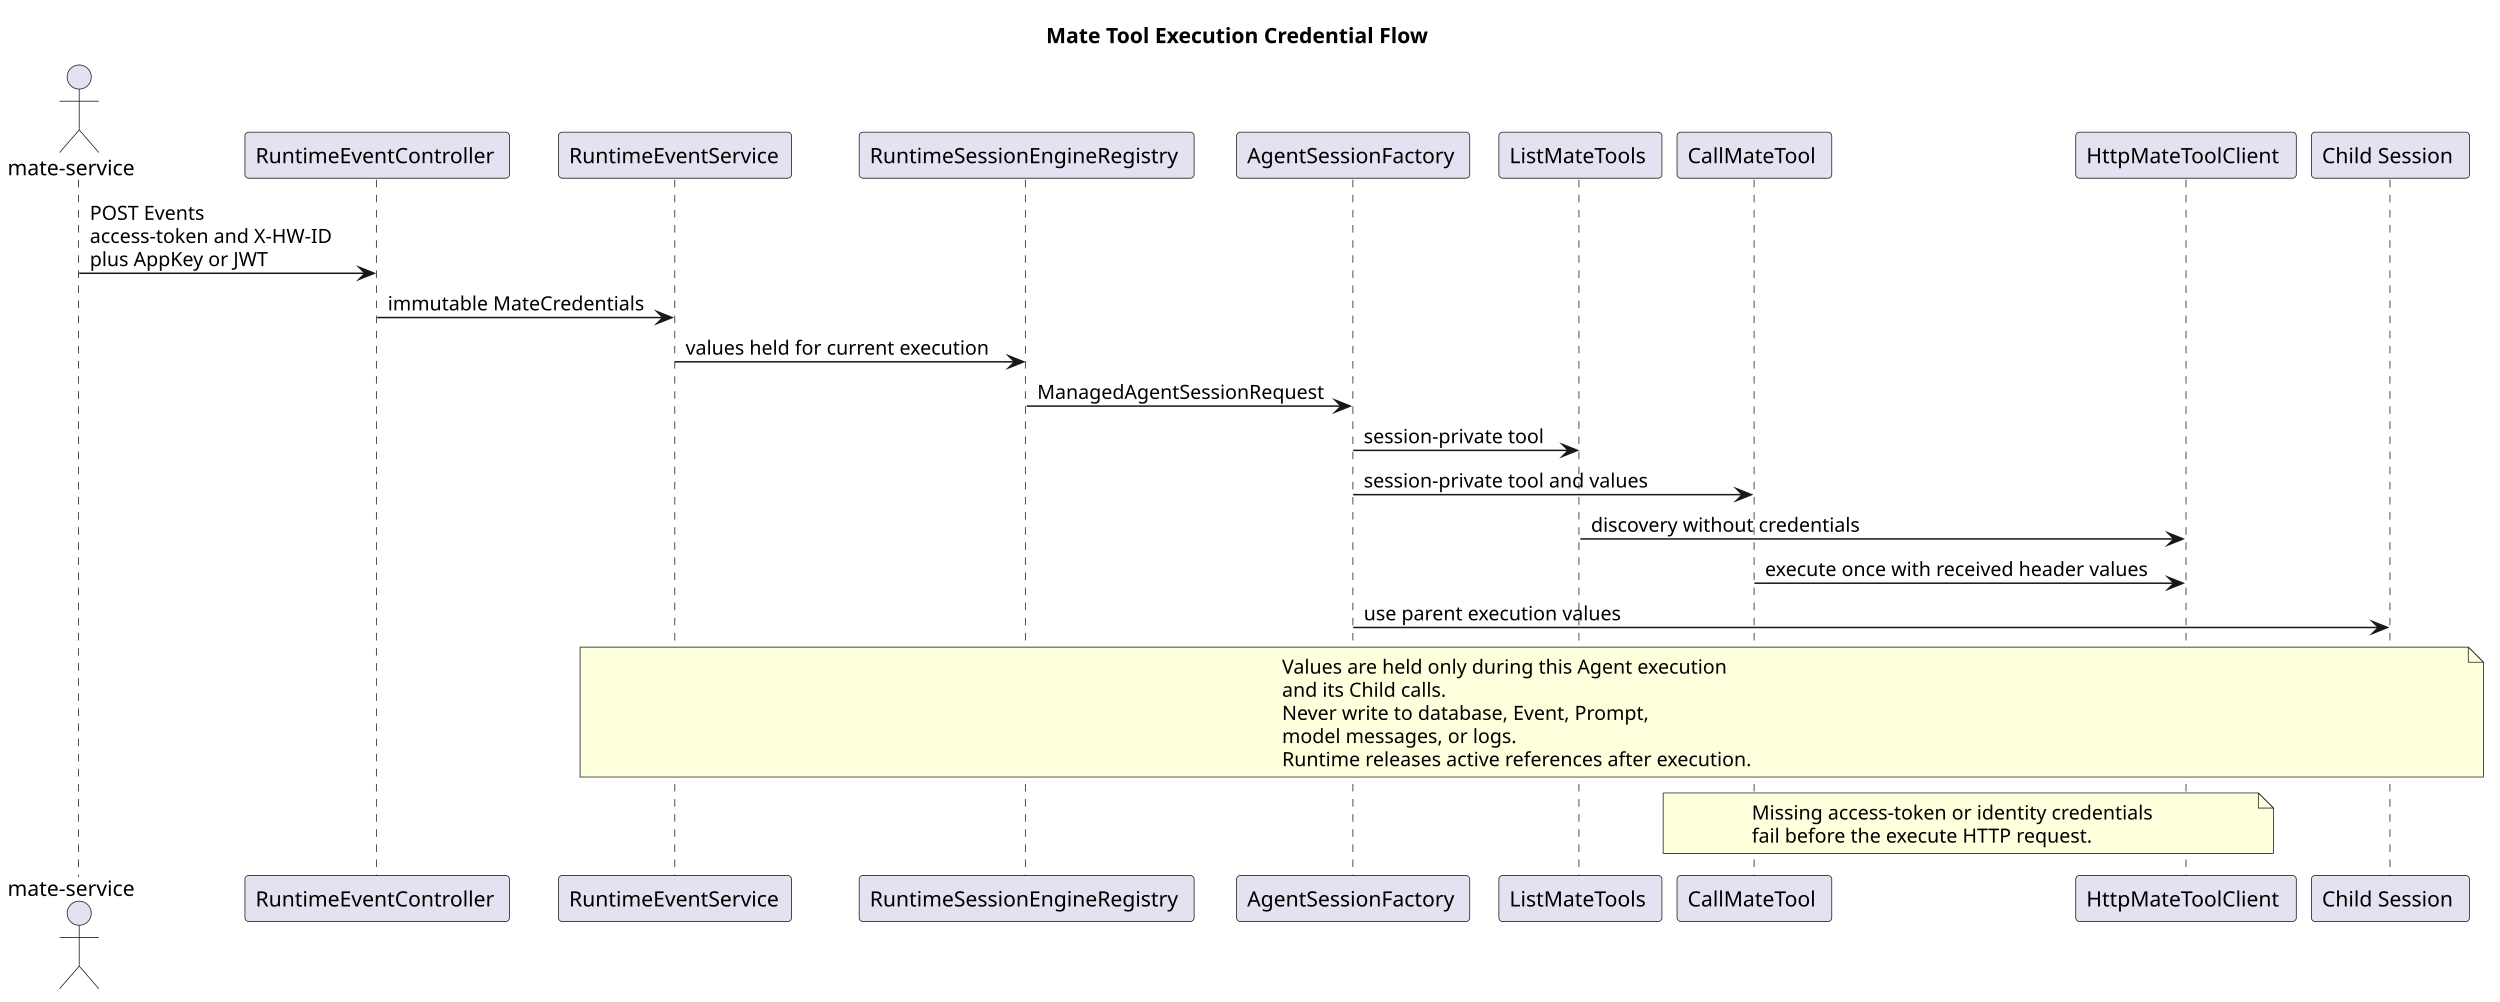
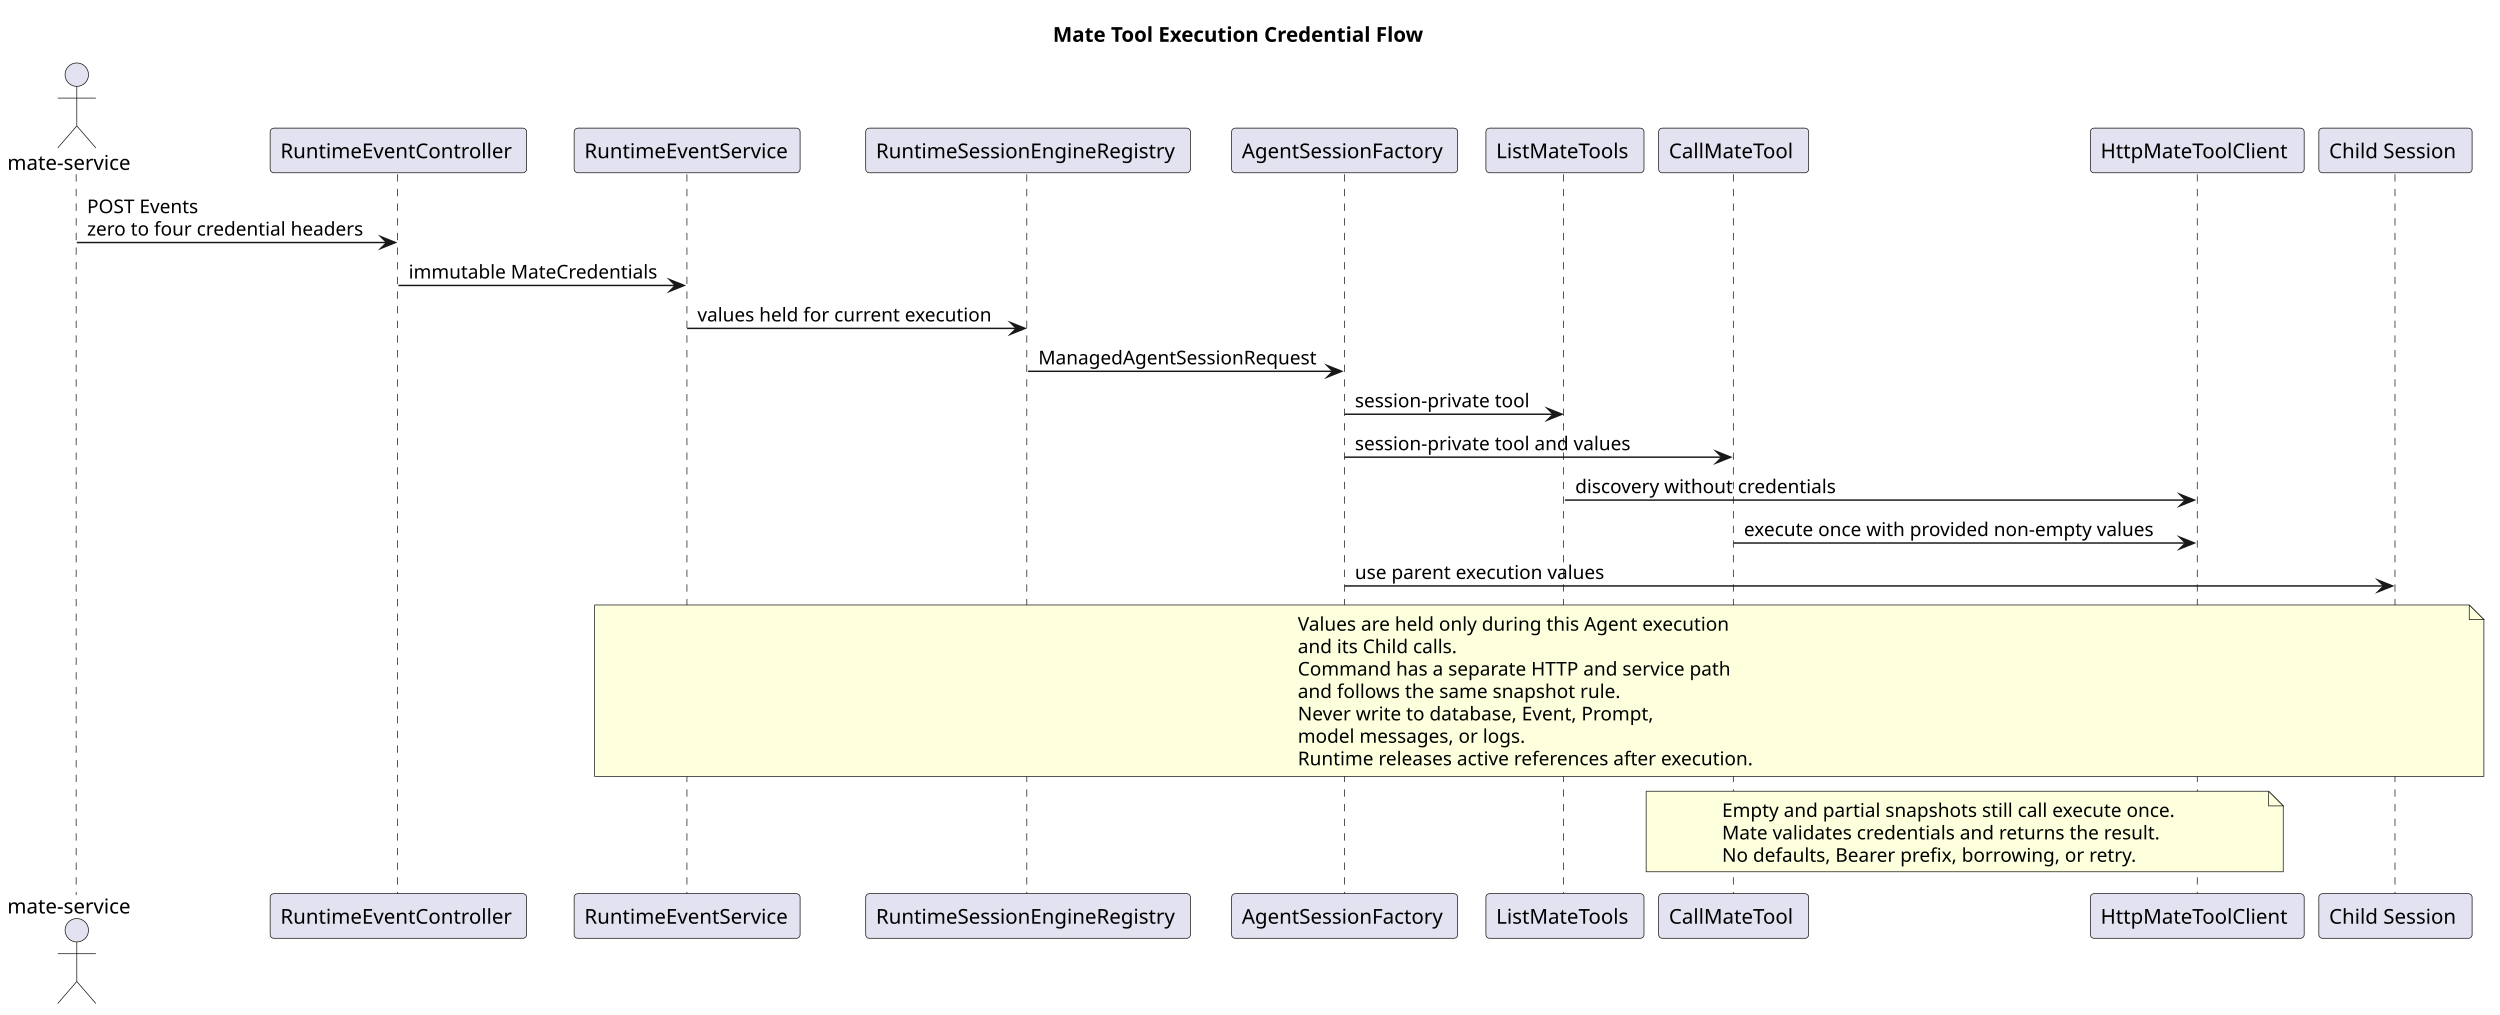
- <svg xmlns="http://www.w3.org/2000/svg" contentStyleType="text/css" data-diagram-type="SEQUENCE" height="663px" preserveAspectRatio="none" style="width:1655px;height:663px;background:#FFFFFF;" version="1.1" viewBox="0 0 1655 663" width="1655px" zoomAndPan="magnify">
+ <svg xmlns="http://www.w3.org/2000/svg" contentStyleType="text/css" data-diagram-type="SEQUENCE" height="693px" preserveAspectRatio="none" style="width:1707px;height:693px;background:#FFFFFF;" version="1.1" viewBox="0 0 1707 693" width="1707px" zoomAndPan="magnify">
  <defs />
  <g>
-     <g class="title" data-source-line="49">
-       <text fill="#000000" font-family="sans-serif" font-size="14" font-weight="700" lengthAdjust="spacing" textLength="263.095" x="692.498" y="28.535">Mate Tool Execution Credential Flow</text>
+     <g class="title" data-source-line="51">
+       <text fill="#000000" font-family="sans-serif" font-size="14" font-weight="700" lengthAdjust="spacing" textLength="263.095" x="718.913" y="28.535">Mate Tool Execution Credential Flow</text>
    </g>
-     <g class="participant-lifeline" data-entity-uid="part1" data-qualified-name="Caller" data-source-line="51" id="part1-lifeline">
+     <g class="participant-lifeline" data-entity-uid="part1" data-qualified-name="Caller" data-source-line="53" id="part1-lifeline">
      <g>
-         <rect fill="#000000" fill-opacity="0" height="461.59" width="8" x="48.434" y="118.977" />
-         <line style="stroke:#181818;stroke-width:0.5;stroke-dasharray:5,5;" x1="52" x2="52" y1="118.977" y2="580.566" />
+         <rect fill="#000000" fill-opacity="0" height="492.211" width="8" x="48.434" y="118.977" />
+         <line style="stroke:#181818;stroke-width:0.5;stroke-dasharray:5,5;" x1="52" x2="52" y1="118.977" y2="611.188" />
      </g>
    </g>
-     <g class="participant-lifeline" data-entity-uid="part2" data-qualified-name="Controller" data-source-line="52" id="part2-lifeline">
+     <g class="participant-lifeline" data-entity-uid="part2" data-qualified-name="Controller" data-source-line="54" id="part2-lifeline">
      <g>
-         <rect fill="#000000" fill-opacity="0" height="461.59" width="8" x="245.699" y="118.977" />
-         <line style="stroke:#181818;stroke-width:0.5;stroke-dasharray:5,5;" x1="249.148" x2="249.148" y1="118.977" y2="580.566" />
+         <rect fill="#000000" fill-opacity="0" height="492.211" width="8" x="268.018" y="118.977" />
+         <line style="stroke:#181818;stroke-width:0.5;stroke-dasharray:5,5;" x1="271.466" x2="271.466" y1="118.977" y2="611.188" />
      </g>
    </g>
-     <g class="participant-lifeline" data-entity-uid="part3" data-qualified-name="Service" data-source-line="53" id="part3-lifeline">
+     <g class="participant-lifeline" data-entity-uid="part3" data-qualified-name="Service" data-source-line="55" id="part3-lifeline">
      <g>
-         <rect fill="#000000" fill-opacity="0" height="461.59" width="8" x="442.851" y="118.977" />
-         <line style="stroke:#181818;stroke-width:0.5;stroke-dasharray:5,5;" x1="446.714" x2="446.714" y1="118.977" y2="580.566" />
+         <rect fill="#000000" fill-opacity="0" height="492.211" width="8" x="465.169" y="118.977" />
+         <line style="stroke:#181818;stroke-width:0.5;stroke-dasharray:5,5;" x1="469.032" x2="469.032" y1="118.977" y2="611.188" />
      </g>
    </g>
-     <g class="participant-lifeline" data-entity-uid="part4" data-qualified-name="Registry" data-source-line="54" id="part4-lifeline">
+     <g class="participant-lifeline" data-entity-uid="part4" data-qualified-name="Registry" data-source-line="56" id="part4-lifeline">
      <g>
-         <rect fill="#000000" fill-opacity="0" height="461.59" width="8" x="675.638" y="118.977" />
-         <line style="stroke:#181818;stroke-width:0.5;stroke-dasharray:5,5;" x1="678.779" x2="678.779" y1="118.977" y2="580.566" />
+         <rect fill="#000000" fill-opacity="0" height="492.211" width="8" x="697.956" y="118.977" />
+         <line style="stroke:#181818;stroke-width:0.5;stroke-dasharray:5,5;" x1="701.098" x2="701.098" y1="118.977" y2="611.188" />
      </g>
    </g>
-     <g class="participant-lifeline" data-entity-uid="part5" data-qualified-name="Factory" data-source-line="55" id="part5-lifeline">
+     <g class="participant-lifeline" data-entity-uid="part5" data-qualified-name="Factory" data-source-line="57" id="part5-lifeline">
      <g>
-         <rect fill="#000000" fill-opacity="0" height="461.59" width="8" x="891.794" y="118.977" />
-         <line style="stroke:#181818;stroke-width:0.5;stroke-dasharray:5,5;" x1="895.62" x2="895.62" y1="118.977" y2="580.566" />
+         <rect fill="#000000" fill-opacity="0" height="492.211" width="8" x="914.112" y="118.977" />
+         <line style="stroke:#181818;stroke-width:0.5;stroke-dasharray:5,5;" x1="917.938" x2="917.938" y1="118.977" y2="611.188" />
      </g>
    </g>
-     <g class="participant-lifeline" data-entity-uid="part6" data-qualified-name="List" data-source-line="56" id="part6-lifeline">
+     <g class="participant-lifeline" data-entity-uid="part6" data-qualified-name="List" data-source-line="58" id="part6-lifeline">
      <g>
-         <rect fill="#000000" fill-opacity="0" height="461.59" width="8" x="1042.227" y="118.977" />
-         <line style="stroke:#181818;stroke-width:0.5;stroke-dasharray:5,5;" x1="1045.253" x2="1045.253" y1="118.977" y2="580.566" />
+         <rect fill="#000000" fill-opacity="0" height="492.211" width="8" x="1064.545" y="118.977" />
+         <line style="stroke:#181818;stroke-width:0.5;stroke-dasharray:5,5;" x1="1067.572" x2="1067.572" y1="118.977" y2="611.188" />
      </g>
    </g>
-     <g class="participant-lifeline" data-entity-uid="part7" data-qualified-name="Call" data-source-line="57" id="part7-lifeline">
+     <g class="participant-lifeline" data-entity-uid="part7" data-qualified-name="Call" data-source-line="59" id="part7-lifeline">
      <g>
-         <rect fill="#000000" fill-opacity="0" height="461.59" width="8" x="1157.418" y="118.977" />
-         <line style="stroke:#181818;stroke-width:0.5;stroke-dasharray:5,5;" x1="1161.2" x2="1161.2" y1="118.977" y2="580.566" />
+         <rect fill="#000000" fill-opacity="0" height="492.211" width="8" x="1179.736" y="118.977" />
+         <line style="stroke:#181818;stroke-width:0.5;stroke-dasharray:5,5;" x1="1183.518" x2="1183.518" y1="118.977" y2="611.188" />
      </g>
    </g>
-     <g class="participant-lifeline" data-entity-uid="part8" data-qualified-name="Client" data-source-line="58" id="part8-lifeline">
+     <g class="participant-lifeline" data-entity-uid="part8" data-qualified-name="Client" data-source-line="60" id="part8-lifeline">
      <g>
-         <rect fill="#000000" fill-opacity="0" height="461.59" width="8" x="1443.145" y="118.977" />
-         <line style="stroke:#181818;stroke-width:0.5;stroke-dasharray:5,5;" x1="1447.144" x2="1447.144" y1="118.977" y2="580.566" />
+         <rect fill="#000000" fill-opacity="0" height="492.211" width="8" x="1496.293" y="118.977" />
+         <line style="stroke:#181818;stroke-width:0.5;stroke-dasharray:5,5;" x1="1500.293" x2="1500.293" y1="118.977" y2="611.188" />
      </g>
    </g>
-     <g class="participant-lifeline" data-entity-uid="part9" data-qualified-name="Child" data-source-line="59" id="part9-lifeline">
+     <g class="participant-lifeline" data-entity-uid="part9" data-qualified-name="Child" data-source-line="61" id="part9-lifeline">
      <g>
-         <rect fill="#000000" fill-opacity="0" height="461.59" width="8" x="1578.475" y="118.977" />
-         <line style="stroke:#181818;stroke-width:0.5;stroke-dasharray:5,5;" x1="1582.146" x2="1582.146" y1="118.977" y2="580.566" />
+         <rect fill="#000000" fill-opacity="0" height="492.211" width="8" x="1631.623" y="118.977" />
+         <line style="stroke:#181818;stroke-width:0.5;stroke-dasharray:5,5;" x1="1635.294" x2="1635.294" y1="118.977" y2="611.188" />
      </g>
    </g>
-     <g class="participant participant-head" data-entity-uid="part1" data-qualified-name="Caller" data-source-line="51" id="part1-head">
+     <g class="participant participant-head" data-entity-uid="part1" data-qualified-name="Caller" data-source-line="53" id="part1-head">
      <text fill="#000000" font-family="sans-serif" font-size="14" lengthAdjust="spacing" textLength="88.867" x="5" y="116.023">mate-service</text>
      <ellipse cx="52.434" cy="50.988" fill="#E2E2F0" rx="8" ry="8" style="stroke:#181818;stroke-width:0.5;" />
      <path d="M52.434,58.988 L52.434,85.988 M39.434,66.988 L65.434,66.988 M52.434,85.988 L39.434,100.988 M52.434,85.988 L65.434,100.988" fill="none" style="stroke:#181818;stroke-width:0.5;" />
    </g>
-     <g class="participant participant-tail" data-entity-uid="part1" data-qualified-name="Caller" data-source-line="51" id="part1-tail">
-       <text fill="#000000" font-family="sans-serif" font-size="14" lengthAdjust="spacing" textLength="88.867" x="5" y="593.102">mate-service</text>
-       <ellipse cx="52.434" cy="604.555" fill="#E2E2F0" rx="8" ry="8" style="stroke:#181818;stroke-width:0.5;" />
-       <path d="M52.434,612.555 L52.434,639.555 M39.434,620.555 L65.434,620.555 M52.434,639.555 L39.434,654.555 M52.434,639.555 L65.434,654.555" fill="none" style="stroke:#181818;stroke-width:0.5;" />
+     <g class="participant participant-tail" data-entity-uid="part1" data-qualified-name="Caller" data-source-line="53" id="part1-tail">
+       <text fill="#000000" font-family="sans-serif" font-size="14" lengthAdjust="spacing" textLength="88.867" x="5" y="623.723">mate-service</text>
+       <ellipse cx="52.434" cy="635.176" fill="#E2E2F0" rx="8" ry="8" style="stroke:#181818;stroke-width:0.5;" />
+       <path d="M52.434,643.176 L52.434,670.176 M39.434,651.176 L65.434,651.176 M52.434,670.176 L39.434,685.176 M52.434,670.176 L65.434,685.176" fill="none" style="stroke:#181818;stroke-width:0.5;" />
    </g>
-     <g class="participant participant-head" data-entity-uid="part2" data-qualified-name="Controller" data-source-line="52" id="part2-head">
-       <rect fill="#E2E2F0" height="30.488" rx="2.5" ry="2.5" style="stroke:#181818;stroke-width:0.5;" width="175.102" x="162.148" y="87.488" />
-       <text fill="#000000" font-family="sans-serif" font-size="14" lengthAdjust="spacing" textLength="161.102" x="169.148" y="108.023">RuntimeEventController</text>
+     <g class="participant participant-head" data-entity-uid="part2" data-qualified-name="Controller" data-source-line="54" id="part2-head">
+       <rect fill="#E2E2F0" height="30.488" rx="2.5" ry="2.5" style="stroke:#181818;stroke-width:0.5;" width="175.102" x="184.466" y="87.488" />
+       <text fill="#000000" font-family="sans-serif" font-size="14" lengthAdjust="spacing" textLength="161.102" x="191.466" y="108.023">RuntimeEventController</text>
    </g>
-     <g class="participant participant-tail" data-entity-uid="part2" data-qualified-name="Controller" data-source-line="52" id="part2-tail">
-       <rect fill="#E2E2F0" height="30.488" rx="2.5" ry="2.5" style="stroke:#181818;stroke-width:0.5;" width="175.102" x="162.148" y="579.566" />
-       <text fill="#000000" font-family="sans-serif" font-size="14" lengthAdjust="spacing" textLength="161.102" x="169.148" y="600.102">RuntimeEventController</text>
+     <g class="participant participant-tail" data-entity-uid="part2" data-qualified-name="Controller" data-source-line="54" id="part2-tail">
+       <rect fill="#E2E2F0" height="30.488" rx="2.5" ry="2.5" style="stroke:#181818;stroke-width:0.5;" width="175.102" x="184.466" y="610.188" />
+       <text fill="#000000" font-family="sans-serif" font-size="14" lengthAdjust="spacing" textLength="161.102" x="191.466" y="630.723">RuntimeEventController</text>
    </g>
-     <g class="participant participant-head" data-entity-uid="part3" data-qualified-name="Service" data-source-line="53" id="part3-head">
-       <rect fill="#E2E2F0" height="30.488" rx="2.5" ry="2.5" style="stroke:#181818;stroke-width:0.5;" width="154.273" x="369.714" y="87.488" />
-       <text fill="#000000" font-family="sans-serif" font-size="14" lengthAdjust="spacing" textLength="140.273" x="376.714" y="108.023">RuntimeEventService</text>
+     <g class="participant participant-head" data-entity-uid="part3" data-qualified-name="Service" data-source-line="55" id="part3-head">
+       <rect fill="#E2E2F0" height="30.488" rx="2.5" ry="2.5" style="stroke:#181818;stroke-width:0.5;" width="154.273" x="392.032" y="87.488" />
+       <text fill="#000000" font-family="sans-serif" font-size="14" lengthAdjust="spacing" textLength="140.273" x="399.032" y="108.023">RuntimeEventService</text>
    </g>
-     <g class="participant participant-tail" data-entity-uid="part3" data-qualified-name="Service" data-source-line="53" id="part3-tail">
-       <rect fill="#E2E2F0" height="30.488" rx="2.5" ry="2.5" style="stroke:#181818;stroke-width:0.5;" width="154.273" x="369.714" y="579.566" />
-       <text fill="#000000" font-family="sans-serif" font-size="14" lengthAdjust="spacing" textLength="140.273" x="376.714" y="600.102">RuntimeEventService</text>
+     <g class="participant participant-tail" data-entity-uid="part3" data-qualified-name="Service" data-source-line="55" id="part3-tail">
+       <rect fill="#E2E2F0" height="30.488" rx="2.5" ry="2.5" style="stroke:#181818;stroke-width:0.5;" width="154.273" x="392.032" y="610.188" />
+       <text fill="#000000" font-family="sans-serif" font-size="14" lengthAdjust="spacing" textLength="140.273" x="399.032" y="630.723">RuntimeEventService</text>
    </g>
-     <g class="participant participant-head" data-entity-uid="part4" data-qualified-name="Registry" data-source-line="54" id="part4-head">
-       <rect fill="#E2E2F0" height="30.488" rx="2.5" ry="2.5" style="stroke:#181818;stroke-width:0.5;" width="221.717" x="568.779" y="87.488" />
-       <text fill="#000000" font-family="sans-serif" font-size="14" lengthAdjust="spacing" textLength="207.717" x="575.779" y="108.023">RuntimeSessionEngineRegistry</text>
+     <g class="participant participant-head" data-entity-uid="part4" data-qualified-name="Registry" data-source-line="56" id="part4-head">
+       <rect fill="#E2E2F0" height="30.488" rx="2.5" ry="2.5" style="stroke:#181818;stroke-width:0.5;" width="221.717" x="591.098" y="87.488" />
+       <text fill="#000000" font-family="sans-serif" font-size="14" lengthAdjust="spacing" textLength="207.717" x="598.098" y="108.023">RuntimeSessionEngineRegistry</text>
    </g>
-     <g class="participant participant-tail" data-entity-uid="part4" data-qualified-name="Registry" data-source-line="54" id="part4-tail">
-       <rect fill="#E2E2F0" height="30.488" rx="2.5" ry="2.5" style="stroke:#181818;stroke-width:0.5;" width="221.717" x="568.779" y="579.566" />
-       <text fill="#000000" font-family="sans-serif" font-size="14" lengthAdjust="spacing" textLength="207.717" x="575.779" y="600.102">RuntimeSessionEngineRegistry</text>
+     <g class="participant participant-tail" data-entity-uid="part4" data-qualified-name="Registry" data-source-line="56" id="part4-tail">
+       <rect fill="#E2E2F0" height="30.488" rx="2.5" ry="2.5" style="stroke:#181818;stroke-width:0.5;" width="221.717" x="591.098" y="610.188" />
+       <text fill="#000000" font-family="sans-serif" font-size="14" lengthAdjust="spacing" textLength="207.717" x="598.098" y="630.723">RuntimeSessionEngineRegistry</text>
    </g>
-     <g class="participant participant-head" data-entity-uid="part5" data-qualified-name="Factory" data-source-line="55" id="part5-head">
-       <rect fill="#E2E2F0" height="30.488" rx="2.5" ry="2.5" style="stroke:#181818;stroke-width:0.5;" width="154.349" x="818.62" y="87.488" />
-       <text fill="#000000" font-family="sans-serif" font-size="14" lengthAdjust="spacing" textLength="140.349" x="825.62" y="108.023">AgentSessionFactory</text>
+     <g class="participant participant-head" data-entity-uid="part5" data-qualified-name="Factory" data-source-line="57" id="part5-head">
+       <rect fill="#E2E2F0" height="30.488" rx="2.5" ry="2.5" style="stroke:#181818;stroke-width:0.5;" width="154.349" x="840.938" y="87.488" />
+       <text fill="#000000" font-family="sans-serif" font-size="14" lengthAdjust="spacing" textLength="140.349" x="847.938" y="108.023">AgentSessionFactory</text>
    </g>
-     <g class="participant participant-tail" data-entity-uid="part5" data-qualified-name="Factory" data-source-line="55" id="part5-tail">
-       <rect fill="#E2E2F0" height="30.488" rx="2.5" ry="2.5" style="stroke:#181818;stroke-width:0.5;" width="154.349" x="818.62" y="579.566" />
-       <text fill="#000000" font-family="sans-serif" font-size="14" lengthAdjust="spacing" textLength="140.349" x="825.62" y="600.102">AgentSessionFactory</text>
+     <g class="participant participant-tail" data-entity-uid="part5" data-qualified-name="Factory" data-source-line="57" id="part5-tail">
+       <rect fill="#E2E2F0" height="30.488" rx="2.5" ry="2.5" style="stroke:#181818;stroke-width:0.5;" width="154.349" x="840.938" y="610.188" />
+       <text fill="#000000" font-family="sans-serif" font-size="14" lengthAdjust="spacing" textLength="140.349" x="847.938" y="630.723">AgentSessionFactory</text>
    </g>
-     <g class="participant participant-head" data-entity-uid="part6" data-qualified-name="List" data-source-line="56" id="part6-head">
-       <rect fill="#E2E2F0" height="30.488" rx="2.5" ry="2.5" style="stroke:#181818;stroke-width:0.5;" width="107.946" x="992.253" y="87.488" />
-       <text fill="#000000" font-family="sans-serif" font-size="14" lengthAdjust="spacing" textLength="93.946" x="999.253" y="108.023">ListMateTools</text>
+     <g class="participant participant-head" data-entity-uid="part6" data-qualified-name="List" data-source-line="58" id="part6-head">
+       <rect fill="#E2E2F0" height="30.488" rx="2.5" ry="2.5" style="stroke:#181818;stroke-width:0.5;" width="107.946" x="1014.572" y="87.488" />
+       <text fill="#000000" font-family="sans-serif" font-size="14" lengthAdjust="spacing" textLength="93.946" x="1021.572" y="108.023">ListMateTools</text>
    </g>
-     <g class="participant participant-tail" data-entity-uid="part6" data-qualified-name="List" data-source-line="56" id="part6-tail">
-       <rect fill="#E2E2F0" height="30.488" rx="2.5" ry="2.5" style="stroke:#181818;stroke-width:0.5;" width="107.946" x="992.253" y="579.566" />
-       <text fill="#000000" font-family="sans-serif" font-size="14" lengthAdjust="spacing" textLength="93.946" x="999.253" y="600.102">ListMateTools</text>
+     <g class="participant participant-tail" data-entity-uid="part6" data-qualified-name="List" data-source-line="58" id="part6-tail">
+       <rect fill="#E2E2F0" height="30.488" rx="2.5" ry="2.5" style="stroke:#181818;stroke-width:0.5;" width="107.946" x="1014.572" y="610.188" />
+       <text fill="#000000" font-family="sans-serif" font-size="14" lengthAdjust="spacing" textLength="93.946" x="1021.572" y="630.723">ListMateTools</text>
    </g>
-     <g class="participant participant-head" data-entity-uid="part7" data-qualified-name="Call" data-source-line="57" id="part7-head">
-       <rect fill="#E2E2F0" height="30.488" rx="2.5" ry="2.5" style="stroke:#181818;stroke-width:0.5;" width="102.436" x="1110.2" y="87.488" />
-       <text fill="#000000" font-family="sans-serif" font-size="14" lengthAdjust="spacing" textLength="88.436" x="1117.2" y="108.023">CallMateTool</text>
+     <g class="participant participant-head" data-entity-uid="part7" data-qualified-name="Call" data-source-line="59" id="part7-head">
+       <rect fill="#E2E2F0" height="30.488" rx="2.5" ry="2.5" style="stroke:#181818;stroke-width:0.5;" width="102.436" x="1132.518" y="87.488" />
+       <text fill="#000000" font-family="sans-serif" font-size="14" lengthAdjust="spacing" textLength="88.436" x="1139.518" y="108.023">CallMateTool</text>
    </g>
-     <g class="participant participant-tail" data-entity-uid="part7" data-qualified-name="Call" data-source-line="57" id="part7-tail">
-       <rect fill="#E2E2F0" height="30.488" rx="2.5" ry="2.5" style="stroke:#181818;stroke-width:0.5;" width="102.436" x="1110.2" y="579.566" />
-       <text fill="#000000" font-family="sans-serif" font-size="14" lengthAdjust="spacing" textLength="88.436" x="1117.2" y="600.102">CallMateTool</text>
+     <g class="participant participant-tail" data-entity-uid="part7" data-qualified-name="Call" data-source-line="59" id="part7-tail">
+       <rect fill="#E2E2F0" height="30.488" rx="2.5" ry="2.5" style="stroke:#181818;stroke-width:0.5;" width="102.436" x="1132.518" y="610.188" />
+       <text fill="#000000" font-family="sans-serif" font-size="14" lengthAdjust="spacing" textLength="88.436" x="1139.518" y="630.723">CallMateTool</text>
    </g>
-     <g class="participant participant-head" data-entity-uid="part8" data-qualified-name="Client" data-source-line="58" id="part8-head">
-       <rect fill="#E2E2F0" height="30.488" rx="2.5" ry="2.5" style="stroke:#181818;stroke-width:0.5;" width="146.002" x="1374.144" y="87.488" />
-       <text fill="#000000" font-family="sans-serif" font-size="14" lengthAdjust="spacing" textLength="132.002" x="1381.144" y="108.023">HttpMateToolClient</text>
+     <g class="participant participant-head" data-entity-uid="part8" data-qualified-name="Client" data-source-line="60" id="part8-head">
+       <rect fill="#E2E2F0" height="30.488" rx="2.5" ry="2.5" style="stroke:#181818;stroke-width:0.5;" width="146.002" x="1427.293" y="87.488" />
+       <text fill="#000000" font-family="sans-serif" font-size="14" lengthAdjust="spacing" textLength="132.002" x="1434.293" y="108.023">HttpMateToolClient</text>
    </g>
-     <g class="participant participant-tail" data-entity-uid="part8" data-qualified-name="Client" data-source-line="58" id="part8-tail">
-       <rect fill="#E2E2F0" height="30.488" rx="2.5" ry="2.5" style="stroke:#181818;stroke-width:0.5;" width="146.002" x="1374.144" y="579.566" />
-       <text fill="#000000" font-family="sans-serif" font-size="14" lengthAdjust="spacing" textLength="132.002" x="1381.144" y="600.102">HttpMateToolClient</text>
+     <g class="participant participant-tail" data-entity-uid="part8" data-qualified-name="Client" data-source-line="60" id="part8-tail">
+       <rect fill="#E2E2F0" height="30.488" rx="2.5" ry="2.5" style="stroke:#181818;stroke-width:0.5;" width="146.002" x="1427.293" y="610.188" />
+       <text fill="#000000" font-family="sans-serif" font-size="14" lengthAdjust="spacing" textLength="132.002" x="1434.293" y="630.723">HttpMateToolClient</text>
    </g>
-     <g class="participant participant-head" data-entity-uid="part9" data-qualified-name="Child" data-source-line="59" id="part9-head">
-       <rect fill="#E2E2F0" height="30.488" rx="2.5" ry="2.5" style="stroke:#181818;stroke-width:0.5;" width="104.658" x="1530.146" y="87.488" />
-       <text fill="#000000" font-family="sans-serif" font-size="14" lengthAdjust="spacing" textLength="90.658" x="1537.146" y="108.023">Child Session</text>
+     <g class="participant participant-head" data-entity-uid="part9" data-qualified-name="Child" data-source-line="61" id="part9-head">
+       <rect fill="#E2E2F0" height="30.488" rx="2.5" ry="2.5" style="stroke:#181818;stroke-width:0.5;" width="104.658" x="1583.294" y="87.488" />
+       <text fill="#000000" font-family="sans-serif" font-size="14" lengthAdjust="spacing" textLength="90.658" x="1590.294" y="108.023">Child Session</text>
    </g>
-     <g class="participant participant-tail" data-entity-uid="part9" data-qualified-name="Child" data-source-line="59" id="part9-tail">
-       <rect fill="#E2E2F0" height="30.488" rx="2.5" ry="2.5" style="stroke:#181818;stroke-width:0.5;" width="104.658" x="1530.146" y="579.566" />
-       <text fill="#000000" font-family="sans-serif" font-size="14" lengthAdjust="spacing" textLength="90.658" x="1537.146" y="600.102">Child Session</text>
+     <g class="participant participant-tail" data-entity-uid="part9" data-qualified-name="Child" data-source-line="61" id="part9-tail">
+       <rect fill="#E2E2F0" height="30.488" rx="2.5" ry="2.5" style="stroke:#181818;stroke-width:0.5;" width="104.658" x="1583.294" y="610.188" />
+       <text fill="#000000" font-family="sans-serif" font-size="14" lengthAdjust="spacing" textLength="90.658" x="1590.294" y="630.723">Child Session</text>
    </g>
-     <g class="message" data-entity-1="part1" data-entity-2="part2" data-source-line="61" id="msg1">
-       <polygon fill="#181818" points="237.699,176.908,247.699,180.908,237.699,184.908,241.699,180.908" style="stroke:#181818;stroke-width:1;stroke-linejoin:miter;stroke-miterlimit:10;" />
-       <line style="stroke:#181818;stroke-width:1;" x1="52.434" x2="243.699" y1="180.908" y2="180.908" />
+     <g class="message" data-entity-1="part1" data-entity-2="part2" data-source-line="63" id="msg1">
+       <polygon fill="#181818" points="260.018,161.598,270.018,165.598,260.018,169.598,264.018,165.598" style="stroke:#181818;stroke-width:1;stroke-linejoin:miter;stroke-miterlimit:10;" />
+       <line style="stroke:#181818;stroke-width:1;" x1="52.434" x2="266.018" y1="165.598" y2="165.598" />
      <text fill="#000000" font-family="sans-serif" font-size="13" lengthAdjust="spacing" textLength="77.194" x="59.434" y="145.545">POST Events</text>
-       <text fill="#000000" font-family="sans-serif" font-size="13" lengthAdjust="spacing" textLength="173.266" x="59.434" y="160.856">access-token and X-HW-ID</text>
-       <text fill="#000000" font-family="sans-serif" font-size="13" lengthAdjust="spacing" textLength="123.519" x="59.434" y="176.166">plus AppKey or JWT</text>
+       <text fill="#000000" font-family="sans-serif" font-size="13" lengthAdjust="spacing" textLength="195.584" x="59.434" y="160.856">zero to four credential headers</text>
    </g>
-     <g class="message" data-entity-1="part2" data-entity-2="part3" data-source-line="62" id="msg2">
-       <polygon fill="#181818" points="434.851,206.219,444.851,210.219,434.851,214.219,438.851,210.219" style="stroke:#181818;stroke-width:1;stroke-linejoin:miter;stroke-miterlimit:10;" />
-       <line style="stroke:#181818;stroke-width:1;" x1="249.699" x2="440.851" y1="210.219" y2="210.219" />
-       <text fill="#000000" font-family="sans-serif" font-size="13" lengthAdjust="spacing" textLength="173.151" x="256.699" y="205.477">immutable MateCredentials</text>
+     <g class="message" data-entity-1="part2" data-entity-2="part3" data-source-line="64" id="msg2">
+       <polygon fill="#181818" points="457.169,190.908,467.169,194.908,457.169,198.908,461.169,194.908" style="stroke:#181818;stroke-width:1;stroke-linejoin:miter;stroke-miterlimit:10;" />
+       <line style="stroke:#181818;stroke-width:1;" x1="272.018" x2="463.169" y1="194.908" y2="194.908" />
+       <text fill="#000000" font-family="sans-serif" font-size="13" lengthAdjust="spacing" textLength="173.151" x="279.018" y="190.166">immutable MateCredentials</text>
    </g>
-     <g class="message" data-entity-1="part3" data-entity-2="part4" data-source-line="63" id="msg3">
-       <polygon fill="#181818" points="667.638,235.529,677.638,239.529,667.638,243.529,671.638,239.529" style="stroke:#181818;stroke-width:1;stroke-linejoin:miter;stroke-miterlimit:10;" />
-       <line style="stroke:#181818;stroke-width:1;" x1="446.851" x2="673.638" y1="239.529" y2="239.529" />
-       <text fill="#000000" font-family="sans-serif" font-size="13" lengthAdjust="spacing" textLength="208.787" x="453.851" y="234.787">values held for current execution</text>
+     <g class="message" data-entity-1="part3" data-entity-2="part4" data-source-line="65" id="msg3">
+       <polygon fill="#181818" points="689.956,220.219,699.956,224.219,689.956,228.219,693.956,224.219" style="stroke:#181818;stroke-width:1;stroke-linejoin:miter;stroke-miterlimit:10;" />
+       <line style="stroke:#181818;stroke-width:1;" x1="469.169" x2="695.956" y1="224.219" y2="224.219" />
+       <text fill="#000000" font-family="sans-serif" font-size="13" lengthAdjust="spacing" textLength="208.787" x="476.169" y="219.477">values held for current execution</text>
    </g>
-     <g class="message" data-entity-1="part4" data-entity-2="part5" data-source-line="64" id="msg4">
-       <polygon fill="#181818" points="883.794,264.84,893.794,268.84,883.794,272.84,887.794,268.84" style="stroke:#181818;stroke-width:1;stroke-linejoin:miter;stroke-miterlimit:10;" />
-       <line style="stroke:#181818;stroke-width:1;" x1="679.638" x2="889.794" y1="268.84" y2="268.84" />
-       <text fill="#000000" font-family="sans-serif" font-size="13" lengthAdjust="spacing" textLength="192.156" x="686.638" y="264.098">ManagedAgentSessionRequest</text>
+     <g class="message" data-entity-1="part4" data-entity-2="part5" data-source-line="66" id="msg4">
+       <polygon fill="#181818" points="906.112,249.529,916.112,253.529,906.112,257.529,910.112,253.529" style="stroke:#181818;stroke-width:1;stroke-linejoin:miter;stroke-miterlimit:10;" />
+       <line style="stroke:#181818;stroke-width:1;" x1="701.956" x2="912.112" y1="253.529" y2="253.529" />
+       <text fill="#000000" font-family="sans-serif" font-size="13" lengthAdjust="spacing" textLength="192.156" x="708.956" y="248.787">ManagedAgentSessionRequest</text>
    </g>
-     <g class="message" data-entity-1="part5" data-entity-2="part6" data-source-line="65" id="msg5">
-       <polygon fill="#181818" points="1034.227,294.15,1044.227,298.15,1034.227,302.15,1038.227,298.15" style="stroke:#181818;stroke-width:1;stroke-linejoin:miter;stroke-miterlimit:10;" />
-       <line style="stroke:#181818;stroke-width:1;" x1="895.794" x2="1040.227" y1="298.15" y2="298.15" />
-       <text fill="#000000" font-family="sans-serif" font-size="13" lengthAdjust="spacing" textLength="126.433" x="902.794" y="293.408">session-private tool</text>
+     <g class="message" data-entity-1="part5" data-entity-2="part6" data-source-line="67" id="msg5">
+       <polygon fill="#181818" points="1056.545,278.84,1066.545,282.84,1056.545,286.84,1060.545,282.84" style="stroke:#181818;stroke-width:1;stroke-linejoin:miter;stroke-miterlimit:10;" />
+       <line style="stroke:#181818;stroke-width:1;" x1="918.112" x2="1062.545" y1="282.84" y2="282.84" />
+       <text fill="#000000" font-family="sans-serif" font-size="13" lengthAdjust="spacing" textLength="126.433" x="925.112" y="278.098">session-private tool</text>
    </g>
-     <g class="message" data-entity-1="part5" data-entity-2="part7" data-source-line="66" id="msg6">
-       <polygon fill="#181818" points="1149.418,323.461,1159.418,327.461,1149.418,331.461,1153.418,327.461" style="stroke:#181818;stroke-width:1;stroke-linejoin:miter;stroke-miterlimit:10;" />
-       <line style="stroke:#181818;stroke-width:1;" x1="895.794" x2="1155.418" y1="327.461" y2="327.461" />
-       <text fill="#000000" font-family="sans-serif" font-size="13" lengthAdjust="spacing" textLength="197.691" x="902.794" y="322.719">session-private tool and values</text>
+     <g class="message" data-entity-1="part5" data-entity-2="part7" data-source-line="68" id="msg6">
+       <polygon fill="#181818" points="1171.736,308.15,1181.736,312.15,1171.736,316.15,1175.736,312.15" style="stroke:#181818;stroke-width:1;stroke-linejoin:miter;stroke-miterlimit:10;" />
+       <line style="stroke:#181818;stroke-width:1;" x1="918.112" x2="1177.736" y1="312.15" y2="312.15" />
+       <text fill="#000000" font-family="sans-serif" font-size="13" lengthAdjust="spacing" textLength="197.691" x="925.112" y="307.408">session-private tool and values</text>
    </g>
-     <g class="message" data-entity-1="part6" data-entity-2="part8" data-source-line="67" id="msg7">
-       <polygon fill="#181818" points="1435.145,352.772,1445.145,356.772,1435.145,360.772,1439.145,356.772" style="stroke:#181818;stroke-width:1;stroke-linejoin:miter;stroke-miterlimit:10;" />
-       <line style="stroke:#181818;stroke-width:1;" x1="1046.227" x2="1441.145" y1="356.772" y2="356.772" />
-       <text fill="#000000" font-family="sans-serif" font-size="13" lengthAdjust="spacing" textLength="184.038" x="1053.227" y="352.029">discovery without credentials</text>
+     <g class="message" data-entity-1="part6" data-entity-2="part8" data-source-line="69" id="msg7">
+       <polygon fill="#181818" points="1488.293,337.461,1498.293,341.461,1488.293,345.461,1492.293,341.461" style="stroke:#181818;stroke-width:1;stroke-linejoin:miter;stroke-miterlimit:10;" />
+       <line style="stroke:#181818;stroke-width:1;" x1="1068.545" x2="1494.293" y1="341.461" y2="341.461" />
+       <text fill="#000000" font-family="sans-serif" font-size="13" lengthAdjust="spacing" textLength="184.038" x="1075.545" y="336.719">discovery without credentials</text>
    </g>
-     <g class="message" data-entity-1="part7" data-entity-2="part8" data-source-line="68" id="msg8">
-       <polygon fill="#181818" points="1435.145,382.082,1445.145,386.082,1435.145,390.082,1439.145,386.082" style="stroke:#181818;stroke-width:1;stroke-linejoin:miter;stroke-miterlimit:10;" />
-       <line style="stroke:#181818;stroke-width:1;" x1="1161.418" x2="1441.145" y1="386.082" y2="386.082" />
-       <text fill="#000000" font-family="sans-serif" font-size="13" lengthAdjust="spacing" textLength="261.727" x="1168.418" y="381.34">execute once with received header values</text>
+     <g class="message" data-entity-1="part7" data-entity-2="part8" data-source-line="70" id="msg8">
+       <polygon fill="#181818" points="1488.293,366.772,1498.293,370.772,1488.293,374.772,1492.293,370.772" style="stroke:#181818;stroke-width:1;stroke-linejoin:miter;stroke-miterlimit:10;" />
+       <line style="stroke:#181818;stroke-width:1;" x1="1183.736" x2="1494.293" y1="370.772" y2="370.772" />
+       <text fill="#000000" font-family="sans-serif" font-size="13" lengthAdjust="spacing" textLength="292.557" x="1190.736" y="366.029">execute once with provided non-empty values</text>
    </g>
-     <g class="message" data-entity-1="part5" data-entity-2="part9" data-source-line="69" id="msg9">
-       <polygon fill="#181818" points="1570.475,411.393,1580.475,415.393,1570.475,419.393,1574.475,415.393" style="stroke:#181818;stroke-width:1;stroke-linejoin:miter;stroke-miterlimit:10;" />
-       <line style="stroke:#181818;stroke-width:1;" x1="895.794" x2="1576.475" y1="415.393" y2="415.393" />
-       <text fill="#000000" font-family="sans-serif" font-size="13" lengthAdjust="spacing" textLength="176.592" x="902.794" y="410.65">use parent execution values</text>
+     <g class="message" data-entity-1="part5" data-entity-2="part9" data-source-line="71" id="msg9">
+       <polygon fill="#181818" points="1623.623,396.082,1633.623,400.082,1623.623,404.082,1627.623,400.082" style="stroke:#181818;stroke-width:1;stroke-linejoin:miter;stroke-miterlimit:10;" />
+       <line style="stroke:#181818;stroke-width:1;" x1="918.112" x2="1629.623" y1="400.082" y2="400.082" />
+       <text fill="#000000" font-family="sans-serif" font-size="13" lengthAdjust="spacing" textLength="176.592" x="925.112" y="395.34">use parent execution values</text>
    </g>
-     <path d="M384,428.393 L384,514.393 L1644,514.393 L1644,438.393 L1634,428.393 L384,428.393" fill="#FEFFDD" style="stroke:#181818;stroke-width:0.5;" />
-     <path d="M1634,428.393 L1634,438.393 L1644,438.393 L1634,428.393" fill="#FEFFDD" style="stroke:#181818;stroke-width:0.5;" />
-     <text fill="#000000" font-family="sans-serif" font-size="13" lengthAdjust="spacing" textLength="307.684" x="848.702" y="445.961">Values are held only during this Agent execution</text>
-     <text fill="#000000" font-family="sans-serif" font-size="13" lengthAdjust="spacing" textLength="115.87" x="848.702" y="461.272">and its Child calls.</text>
-     <text fill="#000000" font-family="sans-serif" font-size="13" lengthAdjust="spacing" textLength="249.342" x="848.702" y="476.582">Never write to database, Event, Prompt,</text>
-     <text fill="#000000" font-family="sans-serif" font-size="13" lengthAdjust="spacing" textLength="161.44" x="848.702" y="491.893">model messages, or logs.</text>
-     <text fill="#000000" font-family="sans-serif" font-size="13" lengthAdjust="spacing" textLength="321.687" x="848.702" y="507.203">Runtime releases active references after execution.</text>
-     <path d="M1101,524.945 L1101,564.945 L1505,564.945 L1505,534.945 L1495,524.945 L1101,524.945" fill="#FEFFDD" style="stroke:#181818;stroke-width:0.5;" />
-     <path d="M1495,524.945 L1495,534.945 L1505,534.945 L1495,524.945" fill="#FEFFDD" style="stroke:#181818;stroke-width:0.5;" />
-     <text fill="#000000" font-family="sans-serif" font-size="13" lengthAdjust="spacing" textLength="278.592" x="1159.677" y="542.514">Missing access-token or identity credentials</text>
-     <text fill="#000000" font-family="sans-serif" font-size="13" lengthAdjust="spacing" textLength="235.092" x="1159.677" y="557.824">fail before the execute HTTP request.</text>
+     <path d="M406,413.082 L406,530.082 L1696,530.082 L1696,423.082 L1686,413.082 L406,413.082" fill="#FEFFDD" style="stroke:#181818;stroke-width:0.5;" />
+     <path d="M1686,413.082 L1686,423.082 L1696,423.082 L1686,413.082" fill="#FEFFDD" style="stroke:#181818;stroke-width:0.5;" />
+     <text fill="#000000" font-family="sans-serif" font-size="13" lengthAdjust="spacing" textLength="307.684" x="886.117" y="430.65">Values are held only during this Agent execution</text>
+     <text fill="#000000" font-family="sans-serif" font-size="13" lengthAdjust="spacing" textLength="115.87" x="886.117" y="445.961">and its Child calls.</text>
+     <text fill="#000000" font-family="sans-serif" font-size="13" lengthAdjust="spacing" textLength="304.84" x="886.117" y="461.272">Command has a separate HTTP and service path</text>
+     <text fill="#000000" font-family="sans-serif" font-size="13" lengthAdjust="spacing" textLength="228.363" x="886.117" y="476.582">and follows the same snapshot rule.</text>
+     <text fill="#000000" font-family="sans-serif" font-size="13" lengthAdjust="spacing" textLength="249.342" x="886.117" y="491.893">Never write to database, Event, Prompt,</text>
+     <text fill="#000000" font-family="sans-serif" font-size="13" lengthAdjust="spacing" textLength="161.44" x="886.117" y="507.203">model messages, or logs.</text>
+     <text fill="#000000" font-family="sans-serif" font-size="13" lengthAdjust="spacing" textLength="321.687" x="886.117" y="522.514">Runtime releases active references after execution.</text>
+     <path d="M1124,540.256 L1124,595.256 L1559,595.256 L1559,550.256 L1549,540.256 L1124,540.256" fill="#FEFFDD" style="stroke:#181818;stroke-width:0.5;" />
+     <path d="M1549,540.256 L1549,550.256 L1559,550.256 L1549,540.256" fill="#FEFFDD" style="stroke:#181818;stroke-width:0.5;" />
+     <text fill="#000000" font-family="sans-serif" font-size="13" lengthAdjust="spacing" textLength="323.178" x="1175.799" y="557.824">Empty and partial snapshots still call execute once.</text>
+     <text fill="#000000" font-family="sans-serif" font-size="13" lengthAdjust="spacing" textLength="308.674" x="1175.799" y="573.135">Mate validates credentials and returns the result.</text>
+     <text fill="#000000" font-family="sans-serif" font-size="13" lengthAdjust="spacing" textLength="294.036" x="1175.799" y="588.445">No defaults, Bearer prefix, borrowing, or retry.</text>
  </g>
</svg>
